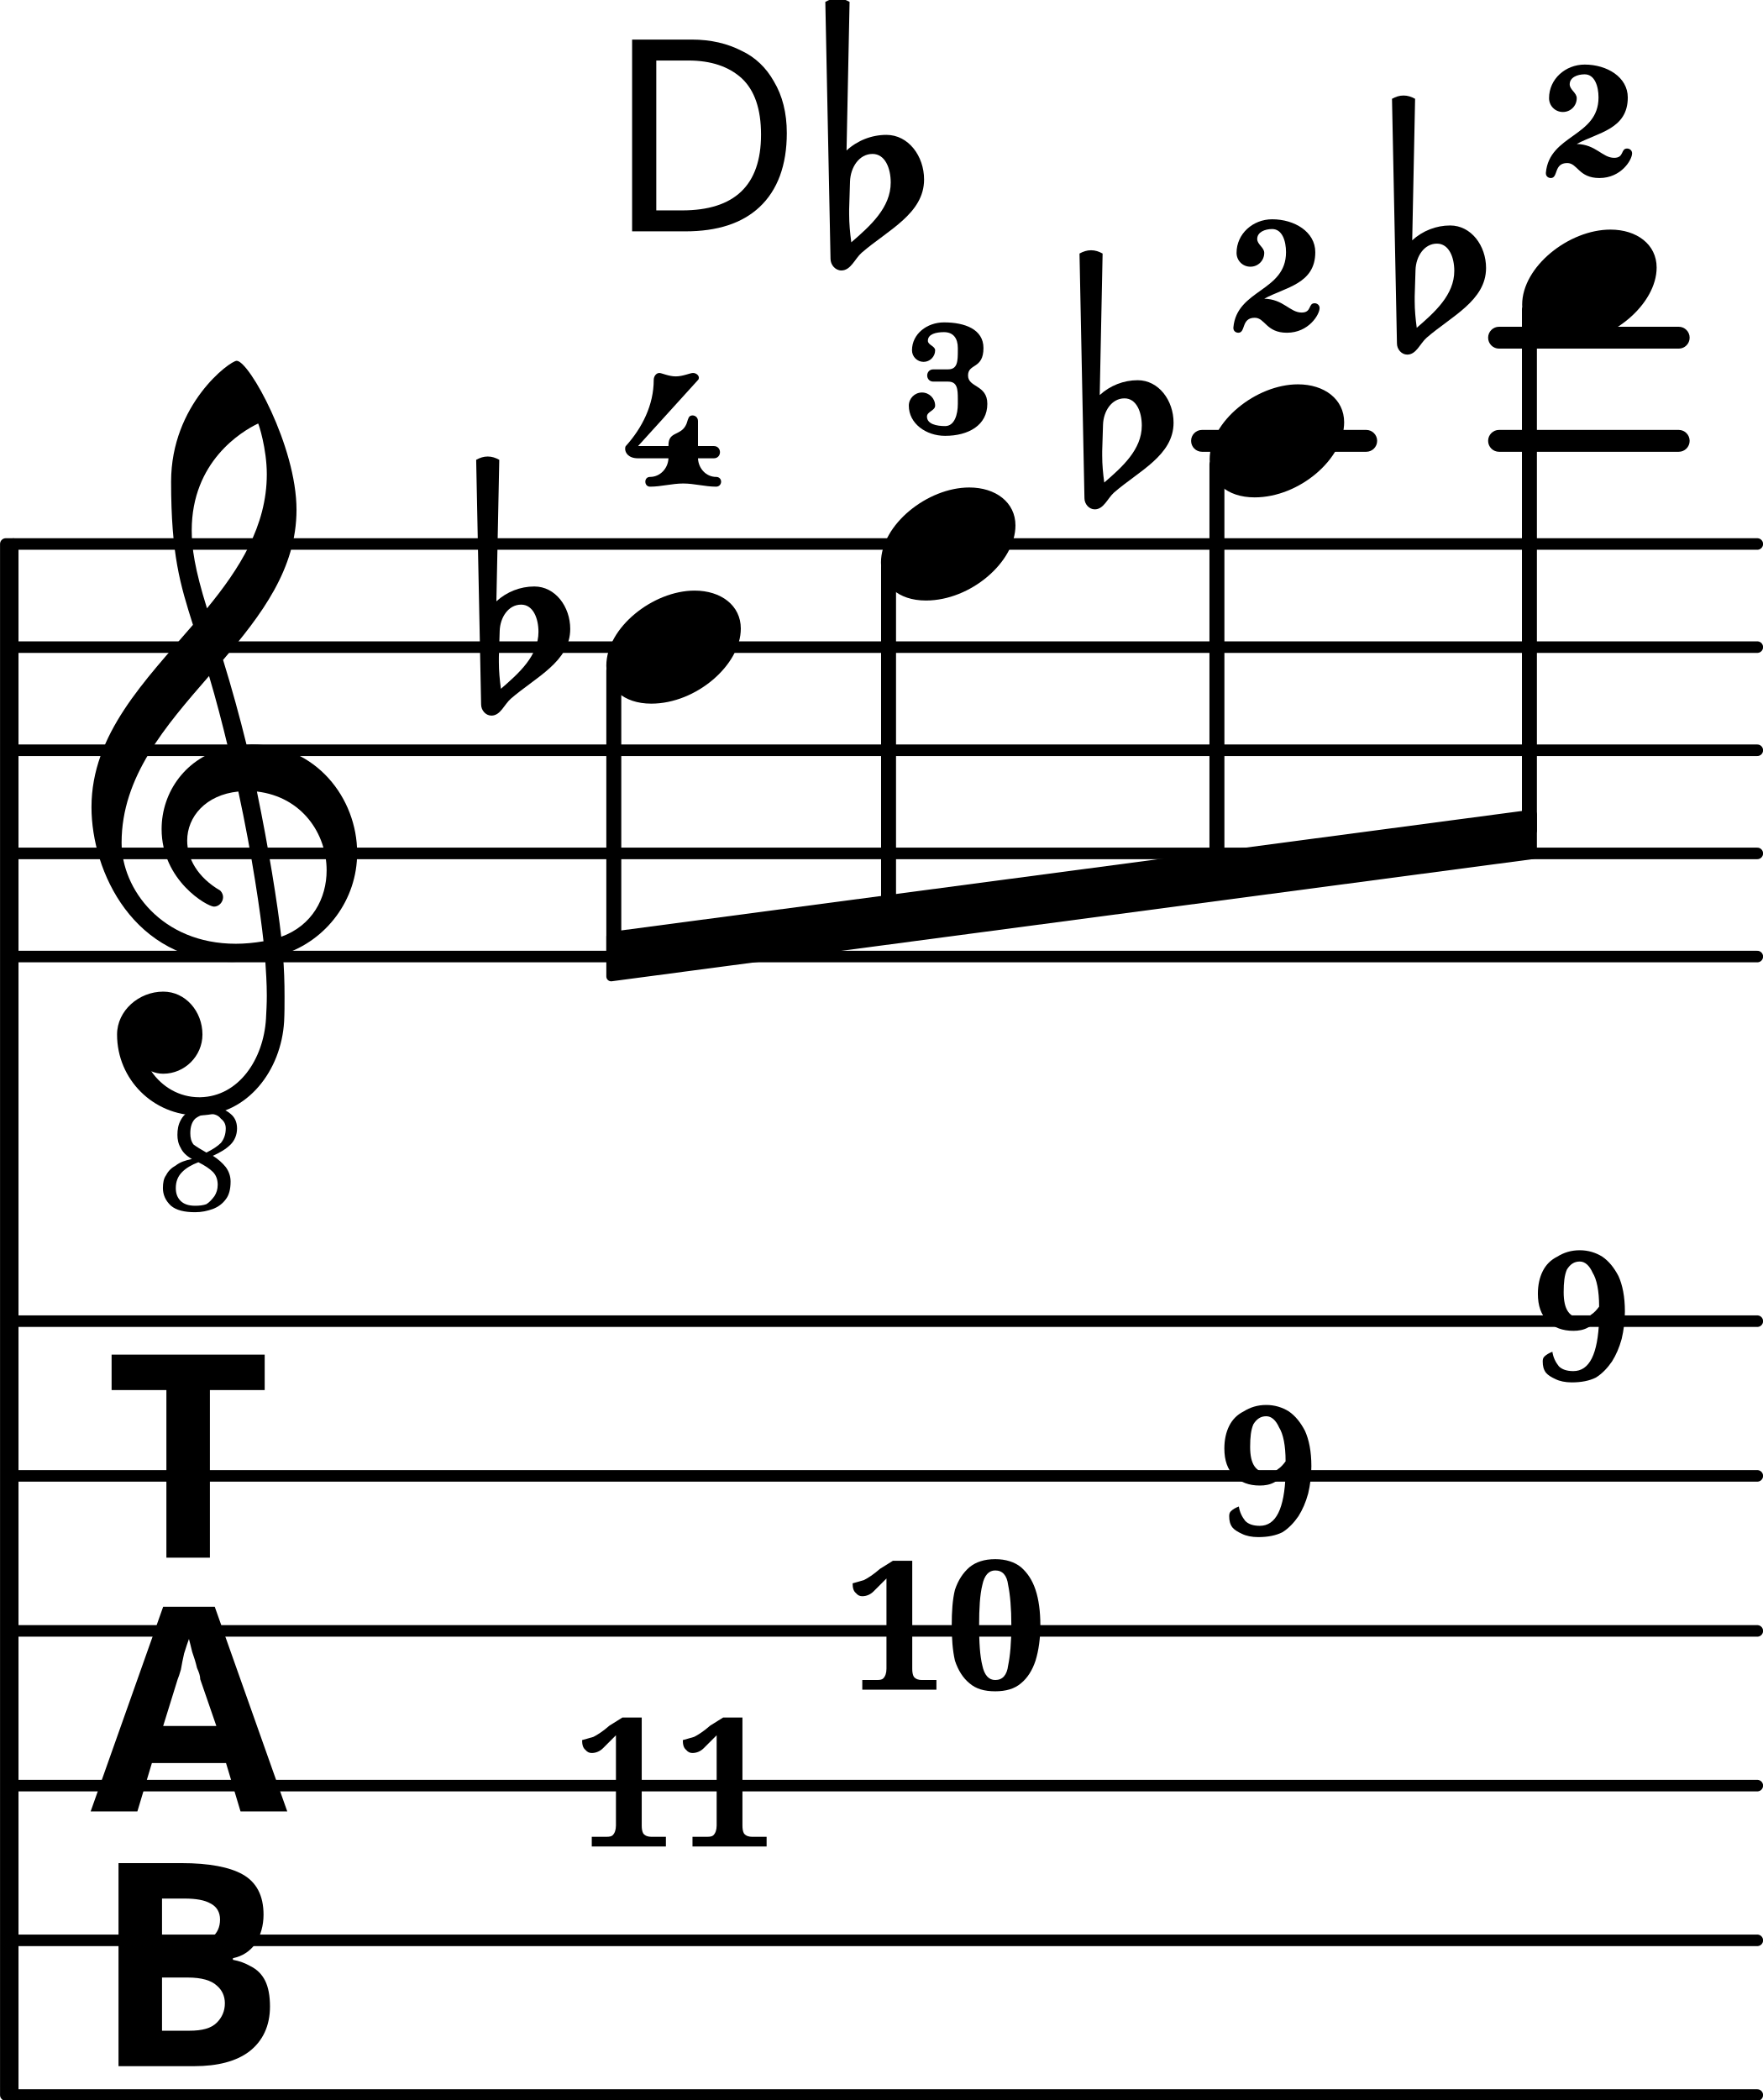
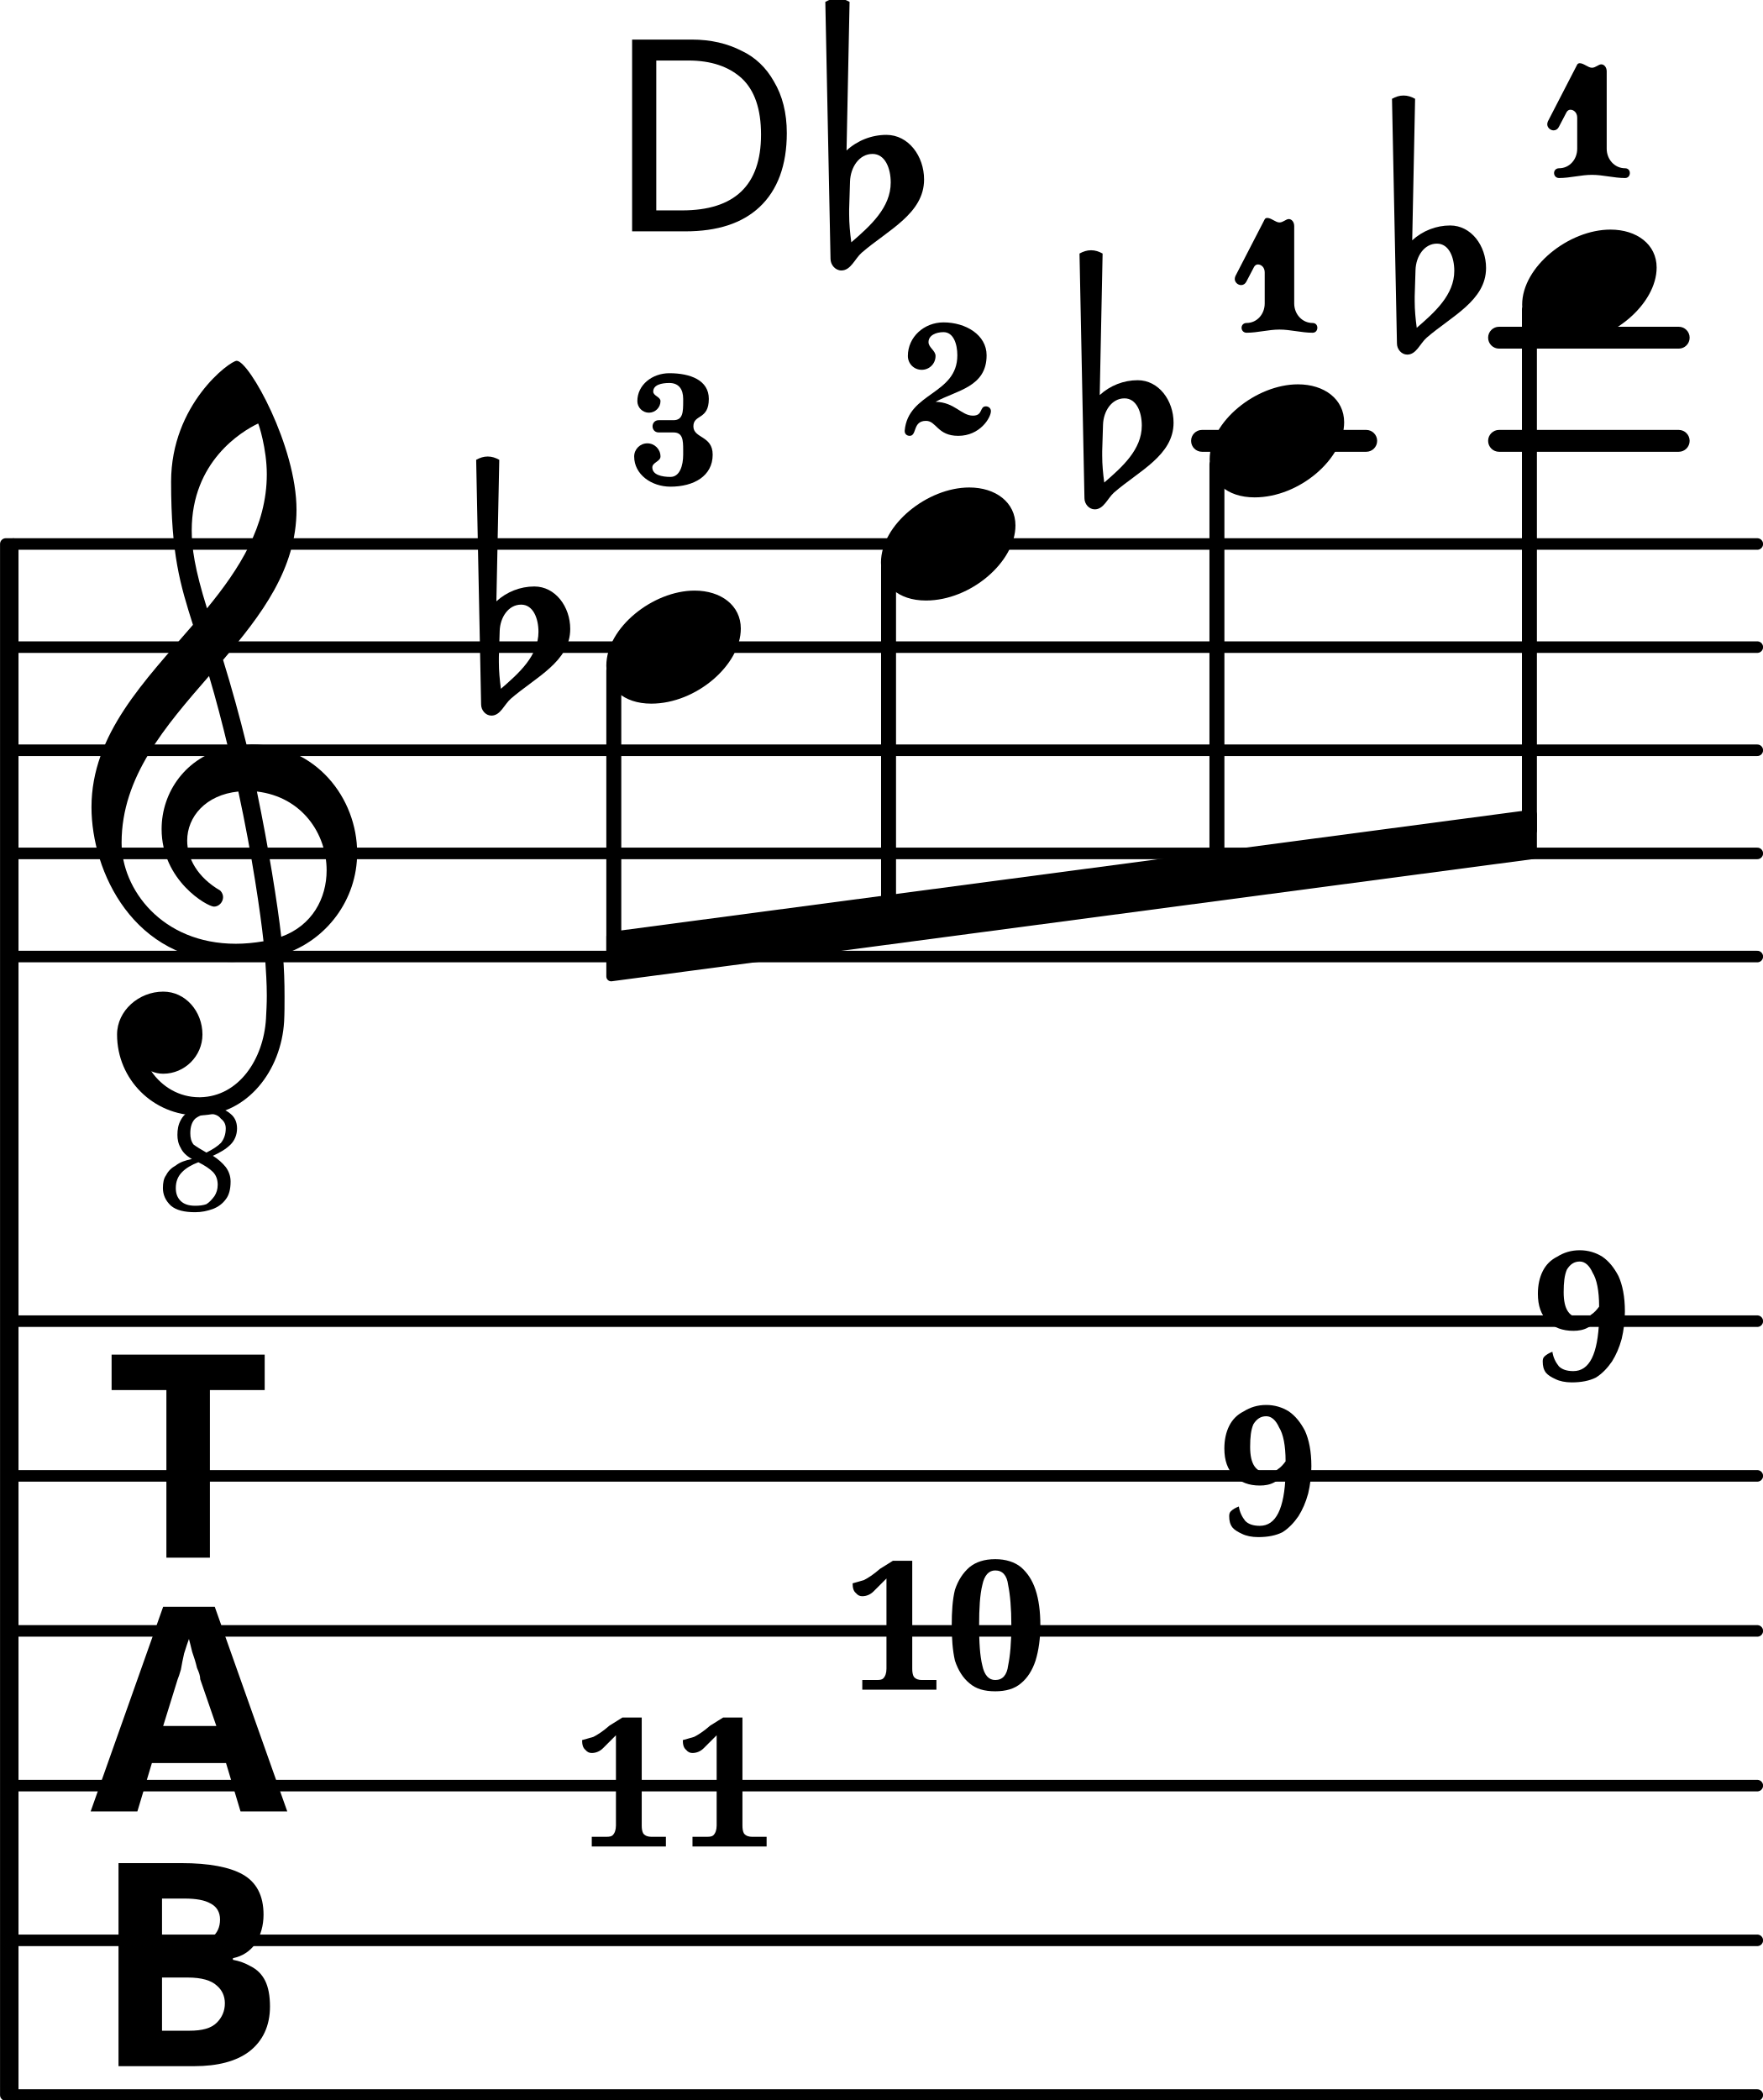
<svg xmlns="http://www.w3.org/2000/svg" preserveAspectRatio="xMidYMid meet" viewBox="-0.079 -5.032 17.09 20.36">
  <g transform="translate(0, -1.758)">
    <rect x="14.35" y="-0.106" width="1.954" height="0.212" ry="0.106" fill="currentColor" />
  </g>
  <g transform="translate(0, -0.7578)">
    <rect x="14.35" y="-0.106" width="1.954" height="0.212" ry="0.106" fill="currentColor" />
  </g>
  <g transform="translate(0, -0.7578)">
    <rect x="11.47" y="-0.106" width="1.804" height="0.212" ry="0.106" fill="currentColor" />
  </g>
  <g transform="translate(0, 4.242)">
    <line stroke-linejoin="round" stroke-linecap="round" stroke-width="0.112" stroke="currentColor" x1="0.056" y1="0" x2="16.96" y2="0" />
  </g>
  <g transform="translate(0, 3.242)">
    <line stroke-linejoin="round" stroke-linecap="round" stroke-width="0.112" stroke="currentColor" x1="0.056" y1="0" x2="16.96" y2="0" />
  </g>
  <g transform="translate(0, 2.242)">
    <line stroke-linejoin="round" stroke-linecap="round" stroke-width="0.112" stroke="currentColor" x1="0.056" y1="0" x2="16.96" y2="0" />
  </g>
  <g transform="translate(0, 1.242)">
    <line stroke-linejoin="round" stroke-linecap="round" stroke-width="0.112" stroke="currentColor" x1="0.056" y1="0" x2="16.96" y2="0" />
  </g>
  <g transform="translate(0, 0.2422)">
    <line stroke-linejoin="round" stroke-linecap="round" stroke-width="0.112" stroke="currentColor" x1="0.056" y1="0" x2="16.96" y2="0" />
  </g>
  <g transform="translate(0, 15.28)">
    <line stroke-linejoin="round" stroke-linecap="round" stroke-width="0.112" stroke="currentColor" x1="0.056" y1="0" x2="16.96" y2="0" />
  </g>
  <g transform="translate(0, 13.78)">
    <line stroke-linejoin="round" stroke-linecap="round" stroke-width="0.112" stroke="currentColor" x1="0.056" y1="0" x2="16.96" y2="0" />
  </g>
  <g transform="translate(0, 12.28)">
    <line stroke-linejoin="round" stroke-linecap="round" stroke-width="0.112" stroke="currentColor" x1="0.056" y1="0" x2="16.96" y2="0" />
  </g>
  <g transform="translate(0, 10.78)">
    <line stroke-linejoin="round" stroke-linecap="round" stroke-width="0.112" stroke="currentColor" x1="0.056" y1="0" x2="16.96" y2="0" />
  </g>
  <g transform="translate(0, 9.277)">
    <line stroke-linejoin="round" stroke-linecap="round" stroke-width="0.112" stroke="currentColor" x1="0.056" y1="0" x2="16.96" y2="0" />
  </g>
  <g transform="translate(0, 7.777)">
    <line stroke-linejoin="round" stroke-linecap="round" stroke-width="0.112" stroke="currentColor" x1="0.056" y1="0" x2="16.96" y2="0" />
  </g>
  <g transform="translate(5.8, 4.242)">
    <polygon stroke-linejoin="round" stroke-linecap="round" stroke-width="0.094" fill="currentColor" stroke="currentColor" points="8.976 -1.377 8.976 -0.991 0.047 0.193 0.047 -0.193" />
  </g>
  <g transform="translate(5.8, -2.789)">
    <text font-family="sans" font-size="2.616" text-anchor="start" fill="currentColor">
      <tspan>D</tspan>
    </text>
  </g>
  <g transform="translate(8.041, -3.107)">
    <path transform="scale(0.0042, -0.0042)" d="M29 39l-2 -64v-11c0 -22 2 -43 5 -65c44 38 91 80 91 138c0 33 -13 66 -42 66c-31 0 -51 -31 -52 -64zM-28 454c9 5 18 8 28 8s19 -3 28 -8l-7 -343c25 23 58 36 92 36c51 0 87 -49 87 -103c0 -79 -84 -117 -144 -169c-16 -14 -25 -41 -47 -41c-14 0 -25 13 -25 27z" fill="currentColor" />
  </g>
  <g transform="translate(5.8, 1.242)">
    <path transform="scale(0.004, -0.004)" d="M0 -45c0 92 113 182 214 182c64 0 112 -36 112 -92c0 -88 -108 -182 -217 -182c-68 0 -109 39 -109 92z" fill="currentColor" />
  </g>
-   <g transform="translate(5.989, -0.3136)">
-     <path transform="scale(0.0022, -0.0022)" d="M148 501c10 0 41 -15 72 -15c32 0 63 15 76 15c15 0 26 -11 26 -21c0 -4 -1 -7 -4 -10l-264 -291h134v4c0 60 50 41 75 85c7 11 8 24 14 36c3 7 10 10 17 10c11 0 24 -8 24 -25v-110h70c18 0 27 -14 27 -27s-9 -27 -27 -27h-70c2 -45 36 -82 80 -82c14 0 22 -10 22 -21 s-8 -22 -22 -22c-49 0 -96 14 -145 14s-97 -14 -146 -14c-14 0 -21 11 -21 22s7 21 21 21c44 0 79 37 81 82h-134c-43 0 -57 25 -57 42c0 5 1 10 3 12c73 81 123 182 123 291c0 17 11 31 25 31z" fill="currentColor" />
+   <g transform="translate(6.07, -0.3136)">
+     <path transform="scale(0.0022, -0.0022)" d="M261 266c0 -54 85 -40 85 -125c0 -94 -83 -141 -186 -141c-84 0 -160 54 -160 133c0 32 26 58 58 58s58 -26 58 -58c0 -22 -36 -26 -36 -48c0 -33 42 -42 80 -42c41 0 56 50 56 98v21c0 44 -2 77 -43 77h-65c-18 0 -27 14 -27 27s9 27 27 27h65c42 0 43 36 43 83v11 c0 43 -20 70 -61 70c-34 0 -71 -8 -71 -38c0 -19 32 -23 32 -42c0 -28 -23 -51 -51 -51s-51 23 -51 51c0 72 66 123 141 123c93 0 174 -31 174 -113c0 -94 -68 -67 -68 -121z" fill="currentColor" />
  </g>
  <g transform="translate(0.8, 3.242)">
    <path transform="scale(0.004, -0.004)" d="M265 -635h-5c-108 0 -196 87 -196 196c0 58 53 104 112 104c54 0 95 -48 95 -104c0 -52 -43 -95 -95 -95c-10 0 -20 2 -29 6c26 -38 68 -63 116 -63h3zM403 150c28 -135 50 -272 59 -352c75 27 110 93 110 161c0 88 -59 178 -169 191zM75 26c0 -112 97 -245 277 -245 c21 0 43 2 67 6c-7 65 -27 206 -61 363c-79 -8 -124 -61 -124 -119c0 -43 25 -89 80 -121c5 -5 7 -11 7 -16c0 -12 -10 -23 -22 -23c-16 0 -127 63 -127 188c0 89 58 175 161 198c-14 58 -29 116 -46 173c-106 -122 -212 -244 -212 -404zM354 1194c30 0 145 -207 145 -361 c0 -143 -85 -255 -178 -364c21 -68 40 -137 57 -206c4 0 8 1 12 1c156 0 256 -130 256 -263c0 -113 -74 -212 -180 -246c3 -34 4 -68 4 -102c0 -20 0 -40 -1 -60c-7 -120 -89 -225 -204 -228l1 44c93 2 153 92 159 190c1 19 2 37 2 56c0 30 -2 60 -4 90 c-28 -5 -54 -8 -79 -8c-240 0 -342 219 -342 375c0 177 130 307 246 442c-31 98 -53 170 -53 347c0 188 143 293 159 293zM427 919c0 62 -20 123 -21 123c-40 -19 -161 -92 -161 -259c0 -42 7 -93 37 -189c78 95 145 199 145 325z" fill="currentColor" />
  </g>
  <g transform="translate(1.485, 6.705)">
    <text font-family="serif" font-style="italic" font-size="1.386" text-anchor="start" fill="currentColor">
      <tspan>8</tspan>
    </text>
  </g>
  <g transform="translate(5.487, 12.87)">
    <text font-family="serif" font-weight="bold" font-size="1.746" text-anchor="start" fill="currentColor">
      <tspan>11</tspan>
    </text>
  </g>
  <g transform="translate(0.9406, 10.07)">
    <text font-family="sans" font-weight="bold" font-size="2.772" text-anchor="start" fill="currentColor">
      <tspan>T</tspan>
    </text>
  </g>
  <g transform="translate(0.8, 12.53)">
    <text font-family="sans" font-weight="bold" font-size="2.772" text-anchor="start" fill="currentColor">
      <tspan>A</tspan>
    </text>
  </g>
  <g transform="translate(0.8201, 15)">
    <text font-family="sans" font-weight="bold" font-size="2.772" text-anchor="start" fill="currentColor">
      <tspan>B</tspan>
    </text>
  </g>
  <g transform="translate(5.872, 2.242)">
    <rect x="-0.072" y="-0.821" width="0.145" height="2.811" ry="0.047" fill="currentColor" />
  </g>
  <g transform="translate(4.65, 1.242)">
    <path transform="scale(0.004, -0.004)" d="M29 39l-2 -64v-11c0 -22 2 -43 5 -65c44 38 91 80 91 138c0 33 -13 66 -42 66c-31 0 -51 -31 -52 -64zM-28 454c9 5 18 8 28 8s19 -3 28 -8l-7 -343c25 23 58 36 92 36c51 0 87 -49 87 -103c0 -79 -84 -117 -144 -169c-16 -14 -25 -41 -47 -41c-14 0 -25 13 -25 27z" fill="currentColor" />
  </g>
  <g transform="translate(8.463, 0.2422)">
    <path transform="scale(0.004, -0.004)" d="M0 -45c0 92 113 182 214 182c64 0 112 -36 112 -92c0 -88 -108 -182 -217 -182c-68 0 -109 39 -109 92z" fill="currentColor" />
  </g>
-   <g transform="translate(8.733, -0.8064)">
-     <path transform="scale(0.0022, -0.0022)" d="M261 266c0 -54 85 -40 85 -125c0 -94 -83 -141 -186 -141c-84 0 -160 54 -160 133c0 32 26 58 58 58s58 -26 58 -58c0 -22 -36 -26 -36 -48c0 -33 42 -42 80 -42c41 0 56 50 56 98v21c0 44 -2 77 -43 77h-65c-18 0 -27 14 -27 27s9 27 27 27h65c42 0 43 36 43 83v11 c0 43 -20 70 -61 70c-34 0 -71 -8 -71 -38c0 -19 32 -23 32 -42c0 -28 -23 -51 -51 -51s-51 23 -51 51c0 72 66 123 141 123c93 0 174 -31 174 -113c0 -94 -68 -67 -68 -121z" fill="currentColor" />
+   <g transform="translate(8.693, -0.8064)">
+     <path transform="scale(0.0022, -0.0022)" d="M94 66c-60 0 -39 -66 -72 -66c-11 0 -22 7 -22 21v2c15 169 232 158 232 332c0 50 -17 102 -61 102c-33 0 -66 -14 -66 -44c0 -24 31 -37 31 -61c0 -34 -27 -61 -61 -61s-61 27 -61 61c0 84 72 148 157 148c98 0 190 -55 190 -145c0 -140 -131 -154 -225 -205 c85 -2 113 -61 165 -61c45 0 28 41 57 41c11 0 22 -8 22 -21c0 -29 -48 -109 -144 -109c-92 0 -96 66 -142 66z" fill="currentColor" />
  </g>
  <g transform="translate(8.11, 11.35)">
    <text font-family="serif" font-weight="bold" font-size="1.746" text-anchor="start" fill="currentColor">
      <tspan>10</tspan>
    </text>
  </g>
  <g transform="translate(8.536, 2.242)">
    <rect x="-0.072" y="-1.821" width="0.145" height="3.462" ry="0.047" fill="currentColor" />
  </g>
  <g transform="translate(11.65, -0.7578)">
    <path transform="scale(0.004, -0.004)" d="M0 -45c0 92 113 182 214 182c64 0 112 -36 112 -92c0 -88 -108 -182 -217 -182c-68 0 -109 39 -109 92z" fill="currentColor" />
  </g>
-   <g transform="translate(11.88, -1.806)">
-     <path transform="scale(0.0022, -0.0022)" d="M94 66c-60 0 -39 -66 -72 -66c-11 0 -22 7 -22 21v2c15 169 232 158 232 332c0 50 -17 102 -61 102c-33 0 -66 -14 -66 -44c0 -24 31 -37 31 -61c0 -34 -27 -61 -61 -61s-61 27 -61 61c0 84 72 148 157 148c98 0 190 -55 190 -145c0 -140 -131 -154 -225 -205 c85 -2 113 -61 165 -61c45 0 28 41 57 41c11 0 22 -8 22 -21c0 -29 -48 -109 -144 -109c-92 0 -96 66 -142 66z" fill="currentColor" />
+   <g transform="translate(11.9, -1.806)">
+     <path transform="scale(0.0022, -0.0022)" d="M194 486c16 0 29 15 41 15c13 0 24 -13 24 -31v-341c0 -47 35 -86 81 -86c14 0 21 -10 21 -21s-7 -22 -21 -22c-49 0 -97 14 -146 14s-96 -14 -145 -14c-14 0 -22 11 -22 22s8 21 22 21c46 0 80 39 80 86v137c0 23 -16 35 -30 35c-7 0 -13 -4 -17 -11l-34 -65 c-5 -10 -14 -15 -23 -15c-14 0 -28 12 -28 27c0 4 1 8 3 13l129 250c2 4 7 6 11 6c18 0 37 -20 54 -20z" fill="currentColor" />
  </g>
  <g transform="translate(11.73, 9.855)">
    <text font-family="serif" font-weight="bold" font-size="1.746" text-anchor="start" fill="currentColor">
      <tspan>9</tspan>
    </text>
  </g>
  <g transform="translate(11.72, 2.242)">
    <rect x="-0.072" y="-2.821" width="0.145" height="4.044" ry="0.047" fill="currentColor" />
  </g>
  <g transform="translate(10.5, -0.7578)">
    <path transform="scale(0.004, -0.004)" d="M29 39l-2 -64v-11c0 -22 2 -43 5 -65c44 38 91 80 91 138c0 33 -13 66 -42 66c-31 0 -51 -31 -52 -64zM-28 454c9 5 18 8 28 8s19 -3 28 -8l-7 -343c25 23 58 36 92 36c51 0 87 -49 87 -103c0 -79 -84 -117 -144 -169c-16 -14 -25 -41 -47 -41c-14 0 -25 13 -25 27z" fill="currentColor" />
  </g>
  <g transform="translate(14.68, -2.258)">
    <path transform="scale(0.004, -0.004)" d="M0 -45c0 92 113 182 214 182c64 0 112 -36 112 -92c0 -88 -108 -182 -217 -182c-68 0 -109 39 -109 92z" fill="currentColor" />
  </g>
-   <g transform="translate(14.91, -3.306)">
-     <path transform="scale(0.0022, -0.0022)" d="M94 66c-60 0 -39 -66 -72 -66c-11 0 -22 7 -22 21v2c15 169 232 158 232 332c0 50 -17 102 -61 102c-33 0 -66 -14 -66 -44c0 -24 31 -37 31 -61c0 -34 -27 -61 -61 -61s-61 27 -61 61c0 84 72 148 157 148c98 0 190 -55 190 -145c0 -140 -131 -154 -225 -205 c85 -2 113 -61 165 -61c45 0 28 41 57 41c11 0 22 -8 22 -21c0 -29 -48 -109 -144 -109c-92 0 -96 66 -142 66z" fill="currentColor" />
+   <g transform="translate(14.93, -3.306)">
+     <path transform="scale(0.0022, -0.0022)" d="M194 486c16 0 29 15 41 15c13 0 24 -13 24 -31v-341c0 -47 35 -86 81 -86c14 0 21 -10 21 -21s-7 -22 -21 -22c-49 0 -97 14 -146 14s-96 -14 -145 -14c-14 0 -22 11 -22 22s8 21 22 21c46 0 80 39 80 86v137c0 23 -16 35 -30 35c-7 0 -13 -4 -17 -11l-34 -65 c-5 -10 -14 -15 -23 -15c-14 0 -28 12 -28 27c0 4 1 8 3 13l129 250c2 4 7 6 11 6c18 0 37 -20 54 -20z" fill="currentColor" />
  </g>
  <g transform="translate(14.77, 8.355)">
    <text font-family="serif" font-weight="bold" font-size="1.746" text-anchor="start" fill="currentColor">
      <tspan>9</tspan>
    </text>
  </g>
  <g transform="translate(14.75, 2.242)">
    <rect x="-0.072" y="-4.321" width="0.145" height="5.146" ry="0.047" fill="currentColor" />
  </g>
  <g transform="translate(13.53, -2.258)">
    <path transform="scale(0.004, -0.004)" d="M29 39l-2 -64v-11c0 -22 2 -43 5 -65c44 38 91 80 91 138c0 33 -13 66 -42 66c-31 0 -51 -31 -52 -64zM-28 454c9 5 18 8 28 8s19 -3 28 -8l-7 -343c25 23 58 36 92 36c51 0 87 -49 87 -103c0 -79 -84 -117 -144 -169c-16 -14 -25 -41 -47 -41c-14 0 -25 13 -25 27z" fill="currentColor" />
  </g>
  <g transform="translate(-0.0786, 7.759)">
    <rect x="0" y="-7.573" width="0.179" height="15.15" ry="0.056" fill="currentColor" />
  </g>
</svg>
